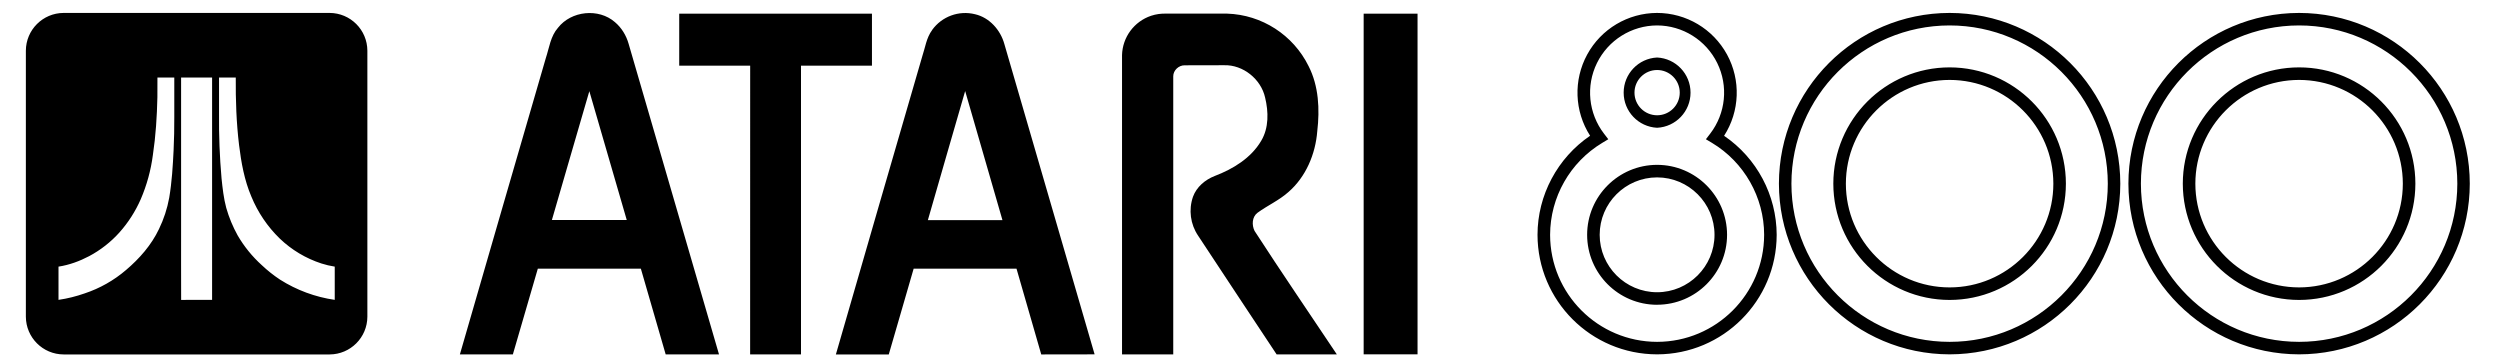
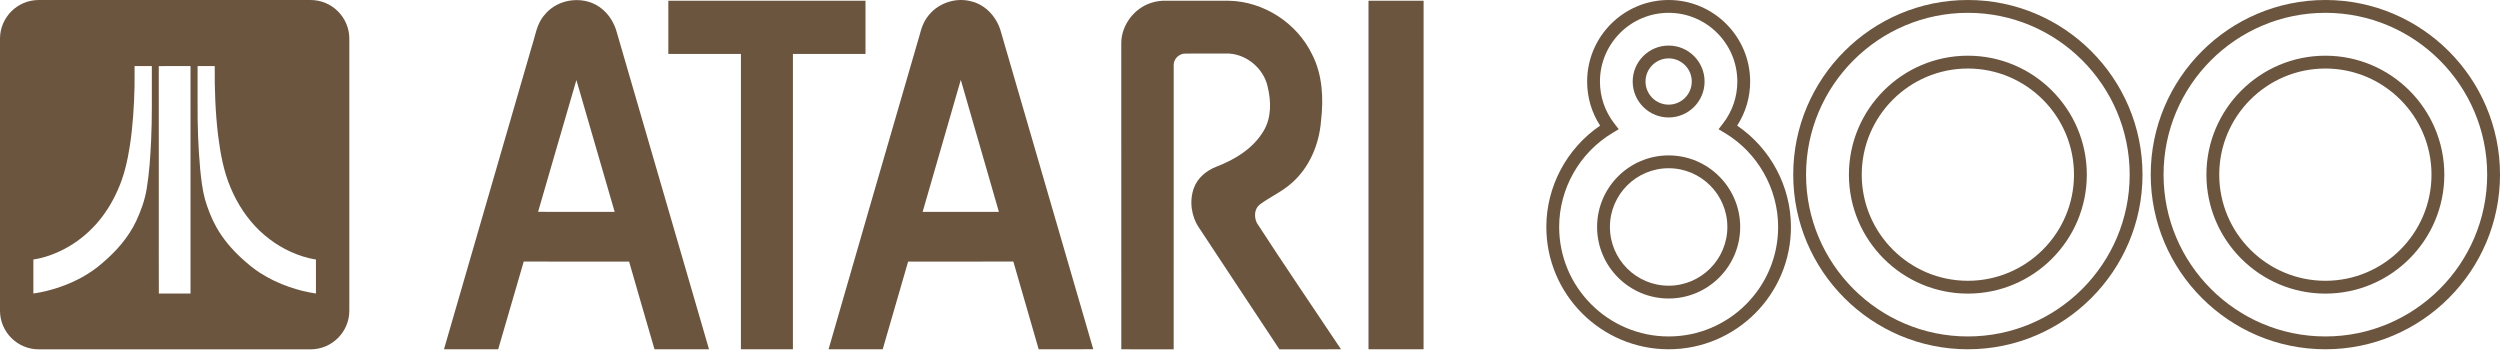
- <svg xmlns="http://www.w3.org/2000/svg" height="84.22" width="579.93" version="1.1" id="svg5778">
-   <defs id="defs5782" />
-   <g id="g5774" style="fill:#000000;fill-opacity:1" transform="translate(6,2.999984)">
-     <path d="m 123.44,3.44 c 3.07,-3.94 9.43,-4.6 13.2,-1.31 1.55,1.3 2.63,3.09 3.18,5.02 6.98,24.02 14,48.03 20.97,72.06 h -12.37 c -1.94,-6.62 -3.84,-13.26 -5.76,-19.89 -7.96,-0.02 -15.93,0 -23.9,0 -1.94,6.62 -3.87,13.25 -5.79,19.89 h -12.29 c 6.63,-22.92 13.27,-45.84 19.94,-68.75 0.79,-2.39 1.09,-5.07 2.82,-7.02 m 7.27,14.71 c -2.92,9.96 -5.78,19.93 -8.69,29.89 5.8,0.02 11.58,0 17.37,0 z m 79.52,-14.2 a 9.45,9.45 0 0 1 9.95,-3.65 c 3.35,0.77 5.9,3.65 6.8,6.9 l 20.94,72 c -4.13,0.03 -8.25,0 -12.38,0.02 -1.91,-6.63 -3.81,-13.27 -5.74,-19.9 -7.96,0 -15.91,-0.01 -23.86,0.01 -1.9,6.64 -3.86,13.25 -5.77,19.89 H 187.9 c 6.63,-23.04 13.34,-46.06 20.02,-69.09 0.7,-2.08 0.97,-4.37 2.32,-6.17 m -1,44.1 h 17.3 c -2.87,-9.98 -5.79,-19.96 -8.65,-29.94 -2.88,9.98 -5.79,19.95 -8.65,29.94 z M 151.56,0.17 h 44.71 v 12.06 c -5.49,0 -10.97,-0.01 -16.46,0 v 66.98 h -11.8 l 0.01,-66.98 c -5.49,-0.01 -10.97,0 -16.46,0 V 0.17 Z m 109.46,0.49 a 10.1,10.1 0 0 1 3.54,-0.5 c 4.7,0.02 9.4,0 14.1,0 a 21.86,21.86 0 0 1 18.9,12.19 c 2.36,4.62 2.6,10 2.01,15.08 -0.41,5.3 -2.64,10.62 -6.72,14.14 -2.16,1.93 -4.85,3.1 -7.16,4.8 -1.27,0.97 -1.33,2.84 -0.67,4.19 6.23,9.63 12.72,19.1 19.09,28.65 h -13.97 c -6.1,-9.15 -12.13,-18.35 -18.2,-27.52 a 10.18,10.18 0 0 1 -1.2,-9.05 c 0.83,-2.28 2.82,-3.95 5.05,-4.82 4.24,-1.61 8.43,-4.16 10.78,-8.17 1.79,-3 1.7,-6.72 0.9,-10.02 -0.95,-4.28 -5.12,-7.64 -9.52,-7.5 -3.05,0.03 -6.1,-0.01 -9.13,0.02 -1.38,-0.03 -2.67,1.17 -2.66,2.56 v 64.5 H 254.28 V 9.77 a 9.9,9.9 0 0 1 6.74,-9.11 z m 49.31,-0.49 h 12.5 V 79.2 h -12.5 V 0.16 Z" id="path5772" style="fill:#000000;fill-opacity:1" />
+ <svg xmlns="http://www.w3.org/2000/svg" version="1.1" id="Ebene_1" x="0px" y="0px" width="566.929px" height="79.219px" viewBox="0 0 566.929 79.219" enable-background="new 0 0 566.929 79.219" xml:space="preserve">
+   <g>
+     <g>
+       <g id="_x23_ffffffff">
+         <path fill="#6B553F" d="M123.437,3.436c3.074-3.934,9.436-4.604,13.207-1.307c1.542,1.299,2.622,3.091,3.175,5.02     c6.981,24.021,13.994,48.033,20.966,72.058c-4.12,0.004-8.242-0.006-12.362,0.004c-1.943-6.623-3.841-13.258-5.759-19.889     c-7.967-0.018-15.932-0.004-23.898-0.008c-1.951,6.627-3.876,13.258-5.792,19.896c-4.098-0.014-8.195-0.004-12.294-0.008     c6.633-22.914,13.273-45.832,19.938-68.739C121.41,8.071,121.708,5.392,123.437,3.436 M130.71,18.154     c-2.921,9.952-5.783,19.924-8.688,29.881c5.791,0.027,11.579,0.01,17.367,0.01C136.491,38.082,133.608,28.119,130.71,18.154z" />
+         <path fill="#6B553F" d="M210.231,3.953c2.147-3.114,6.298-4.627,9.953-3.666c3.345,0.771,5.905,3.654,6.788,6.899     c6.975,24.005,13.973,48.001,20.947,72.005c-4.125,0.033-8.25,0-12.375,0.018c-1.918-6.629-3.816-13.266-5.748-19.895     c-7.954,0.004-15.907-0.016-23.86,0.006c-1.901,6.635-3.86,13.252-5.763,19.885c-4.094,0.004-8.186-0.002-12.28,0.004     c6.629-23.041,13.336-46.063,20.019-69.087C208.613,8.041,208.883,5.749,210.231,3.953 M209.228,48.045     c5.766,0.008,11.53,0.004,17.296,0.004c-2.868-9.984-5.782-19.956-8.644-29.939C215.001,28.09,212.094,38.061,209.228,48.045z" />
+         <path fill="#6B553F" d="M151.56,0.167c14.906,0,29.811,0,44.712,0c0,4.021,0,8.038,0,12.059     c-5.487,0.004-10.974-0.006-16.459,0.004c0,22.325,0.004,44.653-0.003,66.977c-3.929,0-7.862,0-11.792,0     c0-22.324-0.003-44.651,0.004-66.977c-5.489-0.01-10.974,0-16.462-0.004C151.56,8.206,151.557,4.189,151.56,0.167z" />
+         <path fill="#6B553F" d="M261.023,0.657c1.133-0.391,2.342-0.524,3.537-0.495c4.699,0.017,9.398,0.003,14.098,0.006     c7.914,0.145,15.468,5.056,18.894,12.179c2.371,4.626,2.615,10.005,2.018,15.079c-0.41,5.313-2.64,10.625-6.723,14.145     c-2.158,1.926-4.846,3.09-7.153,4.801c-1.269,0.967-1.329,2.842-0.676,4.186c6.237,9.629,12.724,19.104,19.09,28.652     c-4.657,0.008-9.313-0.014-13.972,0.008c-6.098-9.156-12.13-18.359-18.202-27.529c-1.785-2.609-2.27-6.066-1.201-9.045     c0.834-2.285,2.831-3.958,5.055-4.82c4.246-1.619,8.431-4.166,10.782-8.172c1.788-3.01,1.697-6.725,0.893-10.021     c-0.942-4.277-5.11-7.644-9.513-7.495c-3.047,0.021-6.091-0.016-9.132,0.014c-1.377-0.032-2.672,1.165-2.655,2.561     c-0.014,21.501,0.008,43.004-0.006,64.504c-3.96-0.006-7.917,0-11.878-0.004c-0.007-23.146,0.007-46.297-0.007-69.443     C254.291,5.707,257.176,1.89,261.023,0.657z" />
+         <path fill="#6B553F" d="M310.335,0.167c4.164,0,8.328,0,12.498,0c-0.004,26.349,0.006,52.692-0.008,79.042     c-4.162-0.01-8.326,0-12.49-0.004C310.335,52.857,310.335,26.512,310.335,0.167z" />
+       </g>
+     </g>
  </g>
-   <path d="m 533.33,82.2 a 39.65,39.65 0 0 1 -39.6,-39.6 39.65,39.65 0 0 1 39.59,-39.6 39.65,39.65 0 0 1 39.6,39.6 39.65,39.65 0 0 1 -39.6,39.6 z m 0,-76.3 a 36.74,36.74 0 0 0 -36.7,36.7 36.74,36.74 0 0 0 36.7,36.7 36.74,36.74 0 0 0 36.7,-36.7 36.74,36.74 0 0 0 -36.7,-36.7 z m 0,63.68 a 27,27 0 0 1 -26.98,-26.97 c 0,-14.88 12.1,-26.98 26.98,-26.98 14.88,0 26.97,12.1 26.97,26.98 a 27,27 0 0 1 -26.97,26.97 z m 0,-51.04 a 24.1,24.1 0 0 0 -24.07,24.07 24.1,24.1 0 0 0 24.07,24.06 24.1,24.1 0 0 0 24.06,-24.06 24.1,24.1 0 0 0 -24.06,-24.07 z m -81.07,63.66 a 39.65,39.65 0 0 1 -39.6,-39.6 39.65,39.65 0 0 1 39.59,-39.6 39.65,39.65 0 0 1 39.6,39.6 39.65,39.65 0 0 1 -39.6,39.6 z m 0,-76.3 a 36.74,36.74 0 0 0 -36.7,36.7 c 0,20.24 16.47,36.7 36.7,36.7 20.23,0 36.69,-16.46 36.69,-36.7 A 36.73,36.73 0 0 0 452.25,5.9 Z m 0,63.68 a 27,27 0 0 1 -26.98,-26.97 27,27 0 0 1 26.98,-26.98 27,27 0 0 1 26.97,26.98 27,27 0 0 1 -26.97,26.97 z m 0,-51.04 a 24.1,24.1 0 0 0 -24.07,24.07 c 0,13.27 10.8,24.06 24.07,24.06 13.27,0 24.06,-10.8 24.06,-24.06 a 24.1,24.1 0 0 0 -24.06,-24.07 z m -67.86,63.66 a 27.77,27.77 0 0 1 -27.74,-27.73 c 0,-9.18 4.64,-17.84 12.2,-22.98 a 18.5,18.5 0 0 1 15.54,-28.49 18.5,18.5 0 0 1 15.54,28.5 27.9,27.9 0 0 1 12.2,22.98 27.77,27.77 0 0 1 -27.74,27.72 z m 0,-76.3 A 15.6,15.6 0 0 0 372.08,31 l 1,1.3 -1.4,0.84 a 24.97,24.97 0 0 0 -12.1,21.33 24.86,24.86 0 0 0 24.82,24.83 24.86,24.86 0 0 0 24.83,-24.83 c 0,-8.7 -4.64,-16.86 -12.1,-21.33 l -1.41,-0.84 1,-1.3 A 15.6,15.6 0 0 0 384.4,5.9 Z m 0,64.8 a 16.24,16.24 0 0 1 -16.23,-16.23 c 0,-8.95 7.28,-16.23 16.23,-16.23 8.95,0 16.23,7.28 16.23,16.23 0,8.95 -7.28,16.22 -16.23,16.22 z m 0,-29.55 a 13.33,13.33 0 0 0 -13.32,13.32 c 0,7.34 5.98,13.32 13.32,13.32 7.34,0 13.32,-5.98 13.32,-13.32 0,-7.34 -5.98,-13.32 -13.32,-13.32 z m 0,-11.51 a 8.16,8.16 0 0 1 0,-16.3 8.16,8.16 0 0 1 0,16.3 z m 0,-13.4 a 5.25,5.25 0 1 0 0.01,10.5 5.25,5.25 0 0 0 -0.01,-10.5 z M 76.45,3 H 14.76 A 8.79,8.79 0 0 0 6,11.77 v 61.69 a 8.79,8.79 0 0 0 8.76,8.76 h 61.7 a 8.79,8.79 0 0 0 8.76,-8.76 V 11.76 A 8.79,8.79 0 0 0 76.45,3 Z M 40.27,34.85 c -0.18,3.69 -0.4,7.39 -1.02,11.04 a 28.14,28.14 0 0 1 -2.37,7.24 c -1.76,3.71 -4.53,6.86 -7.64,9.5 a 28.6,28.6 0 0 1 -9.6,5.43 c -1.97,0.69 -4,1.2 -6.07,1.5 v -7.71 c 2.49,-0.38 4.89,-1.26 7.11,-2.43 a 25.65,25.65 0 0 0 7.02,-5.49 29.21,29.21 0 0 0 4.96,-7.74 38.58,38.58 0 0 0 2.8,-10.21 c 0.67,-4.45 0.95,-8.94 1.05,-13.43 0.02,-1.52 0,-3.04 0.01,-4.56 h 3.91 v 9.19 c 0.02,2.56 -0.05,5.11 -0.16,7.67 z m 8.93,-16.87 v 51.58 c -2.39,0 -4.78,-0.01 -7.18,0.01 -0.03,-5.48 0,-10.97 -0.01,-16.44 v -35.15 c 2.4,-0.02 4.8,0 7.2,0 z m 28.45,51.58 a 32.37,32.37 0 0 1 -12.7,-4.7 31.37,31.37 0 0 1 -4.22,-3.35 28.8,28.8 0 0 1 -5.6,-6.9 30.25,30.25 0 0 1 -2.65,-6.4 c -0.6,-2.24 -0.85,-4.55 -1.09,-6.85 a 154,154 0 0 1 -0.58,-14.92 v -8.46 h 3.88 c -0.04,5.25 0.14,10.5 0.77,15.7 0.5,4.05 1.23,8.13 2.84,11.9 a 28.84,28.84 0 0 0 6.6,9.76 25.25,25.25 0 0 0 9.66,5.78 c 1.01,0.32 2.04,0.57 3.09,0.73 v 7.7 z" id="path5776" style="fill:#000000;fill-opacity:1" />
+   <g>
+     <path fill="#6B553F" d="M527.328,79.205c-21.836,0-39.604-17.766-39.604-39.603C487.724,17.764,505.492,0,527.328,0   c21.838,0,39.602,17.765,39.602,39.603C566.929,61.439,549.166,79.205,527.328,79.205z M527.328,2.908   c-20.234,0-36.695,16.461-36.695,36.694c0,20.234,16.461,36.695,36.695,36.695c20.232,0,36.693-16.461,36.693-36.695   C564.021,19.37,547.56,2.908,527.328,2.908z M527.328,66.582c-14.873,0-26.977-12.102-26.977-26.976   c0-14.875,12.104-26.976,26.977-26.976s26.975,12.101,26.975,26.976C554.302,54.48,542.201,66.582,527.328,66.582z M527.328,15.54   c-13.271,0-24.068,10.797-24.068,24.066c0,13.271,10.797,24.068,24.068,24.068c13.27,0,24.066-10.797,24.066-24.068   C551.394,26.336,540.597,15.54,527.328,15.54z" />
+   </g>
+   <g>
+     <path fill="#6B553F" d="M446.257,79.205c-21.836,0-39.604-17.766-39.604-39.603C406.654,17.764,424.421,0,446.257,0   c21.838,0,39.602,17.765,39.602,39.603C485.859,61.439,468.095,79.205,446.257,79.205z M446.257,2.908   c-20.232,0-36.695,16.461-36.695,36.694c0,20.234,16.463,36.695,36.695,36.695s36.693-16.461,36.693-36.695   C482.951,19.37,466.49,2.908,446.257,2.908z M446.257,66.582c-14.875,0-26.977-12.102-26.977-26.976   c0-14.875,12.102-26.976,26.977-26.976c14.873,0,26.975,12.101,26.975,26.976C473.232,54.48,461.13,66.582,446.257,66.582z    M446.257,15.54c-13.271,0-24.068,10.797-24.068,24.066c0,13.271,10.797,24.068,24.068,24.068s24.066-10.797,24.066-24.068   C470.324,26.336,459.527,15.54,446.257,15.54z" />
+   </g>
+   <g>
+     <path fill="#6B553F" d="M378.4,79.205c-15.295,0-27.736-12.441-27.736-27.738c0-9.178,4.637-17.842,12.197-22.976   c-1.932-2.98-2.943-6.41-2.943-10.009C359.917,8.292,368.208,0,378.4,0s18.484,8.292,18.484,18.481   c0,3.599-1.016,7.027-2.947,10.009c7.563,5.134,12.199,13.796,12.199,22.976C406.138,66.764,393.695,79.205,378.4,79.205z    M378.4,2.908c-8.588,0-15.576,6.986-15.576,15.574c0,3.479,1.127,6.773,3.256,9.524l1.006,1.297l-1.41,0.841   c-7.467,4.467-12.104,12.637-12.104,21.323c0,13.689,11.139,24.83,24.828,24.83c13.691,0,24.83-11.141,24.83-24.83   c0-8.688-4.639-16.857-12.105-21.323l-1.406-0.841l1.002-1.297c2.131-2.751,3.256-6.045,3.256-9.524   C393.976,9.895,386.988,2.908,378.4,2.908z M378.4,67.693c-8.945,0-16.225-7.275-16.225-16.227c0-8.943,7.277-16.225,16.225-16.225   c8.945,0,16.225,7.277,16.225,16.225C394.625,60.418,387.347,67.693,378.4,67.693z M378.4,38.151   c-7.344,0-13.316,5.976-13.316,13.318c0,7.344,5.975,13.318,13.316,13.318c7.344,0,13.316-5.975,13.316-13.318   C391.716,44.127,385.744,38.151,378.4,38.151z M378.4,26.639c-4.496,0-8.152-3.658-8.152-8.154c0-4.495,3.656-8.151,8.152-8.151   s8.152,3.656,8.152,8.151C386.554,22.981,382.896,26.639,378.4,26.639z M378.4,13.24c-2.893,0-5.244,2.354-5.244,5.244   c0,2.894,2.352,5.246,5.244,5.246c2.895,0,5.246-2.354,5.246-5.246C383.646,15.593,381.294,13.24,378.4,13.24z" />
+   </g>
+   <g>
+     <g>
+       <path fill="#6B553F" d="M70.453,0.003H8.761C3.942,0.003,0,3.946,0,8.765v61.692c0,4.818,3.942,8.762,8.761,8.762h61.692    c4.819,0,8.762-3.943,8.762-8.762V8.765C79.215,3.947,75.273,0.003,70.453,0.003z M34.269,31.85    c-0.175,3.69-0.406,7.389-1.017,11.037c-0.42,2.516-1.291,4.943-2.369,7.246c-1.761,3.711-4.528,6.852-7.639,9.492    c-2.782,2.449-6.104,4.232-9.597,5.438c-1.976,0.684-4.01,1.205-6.08,1.498c0.002-2.57,0.002-5.143,0-7.713    c2.492-0.375,4.889-1.26,7.114-2.43c2.641-1.396,5.018-3.273,7.019-5.488c2.067-2.285,3.713-4.932,4.963-7.742    c1.472-3.229,2.26-6.721,2.795-10.213c0.672-4.442,0.951-8.938,1.055-13.425c0.017-1.52,0.004-3.042,0.008-4.564    c1.303-0.004,2.606,0,3.911-0.002c0.005,3.064,0,6.131,0.002,9.195C34.447,26.736,34.375,29.293,34.269,31.85z M43.205,14.983    c0.001,17.192,0.001,34.386,0,51.576c-2.395,0.006-4.789-0.01-7.183,0.012c-0.031-5.481-0.005-10.967-0.013-16.446    c-0.003-11.71,0.005-23.422-0.004-35.134C38.405,14.974,40.805,14.987,43.205,14.983C43.205,14.982,43.205,14.982,43.205,14.983z     M71.648,66.555c-2.056-0.279-4.072-0.811-6.034-1.477c-2.336-0.813-4.596-1.865-6.672-3.217    c-1.515-0.973-2.892-2.139-4.216-3.355c-2.182-2.014-4.134-4.299-5.601-6.889c-1.147-2.018-1.985-4.195-2.64-6.416    c-0.601-2.232-0.857-4.543-1.09-6.837c-0.451-4.962-0.62-9.947-0.588-14.928c0-2.817-0.001-5.634,0-8.453    c1.297-0.001,2.593-0.004,3.888,0.001c-0.042,5.241,0.137,10.495,0.761,15.701c0.512,4.045,1.233,8.121,2.844,11.889    c1.527,3.646,3.729,7.035,6.598,9.768c2.74,2.613,6.06,4.621,9.667,5.777c1.007,0.32,2.036,0.572,3.083,0.727    C71.647,61.416,71.646,63.984,71.648,66.555z" />
+     </g>
+   </g>
</svg>
